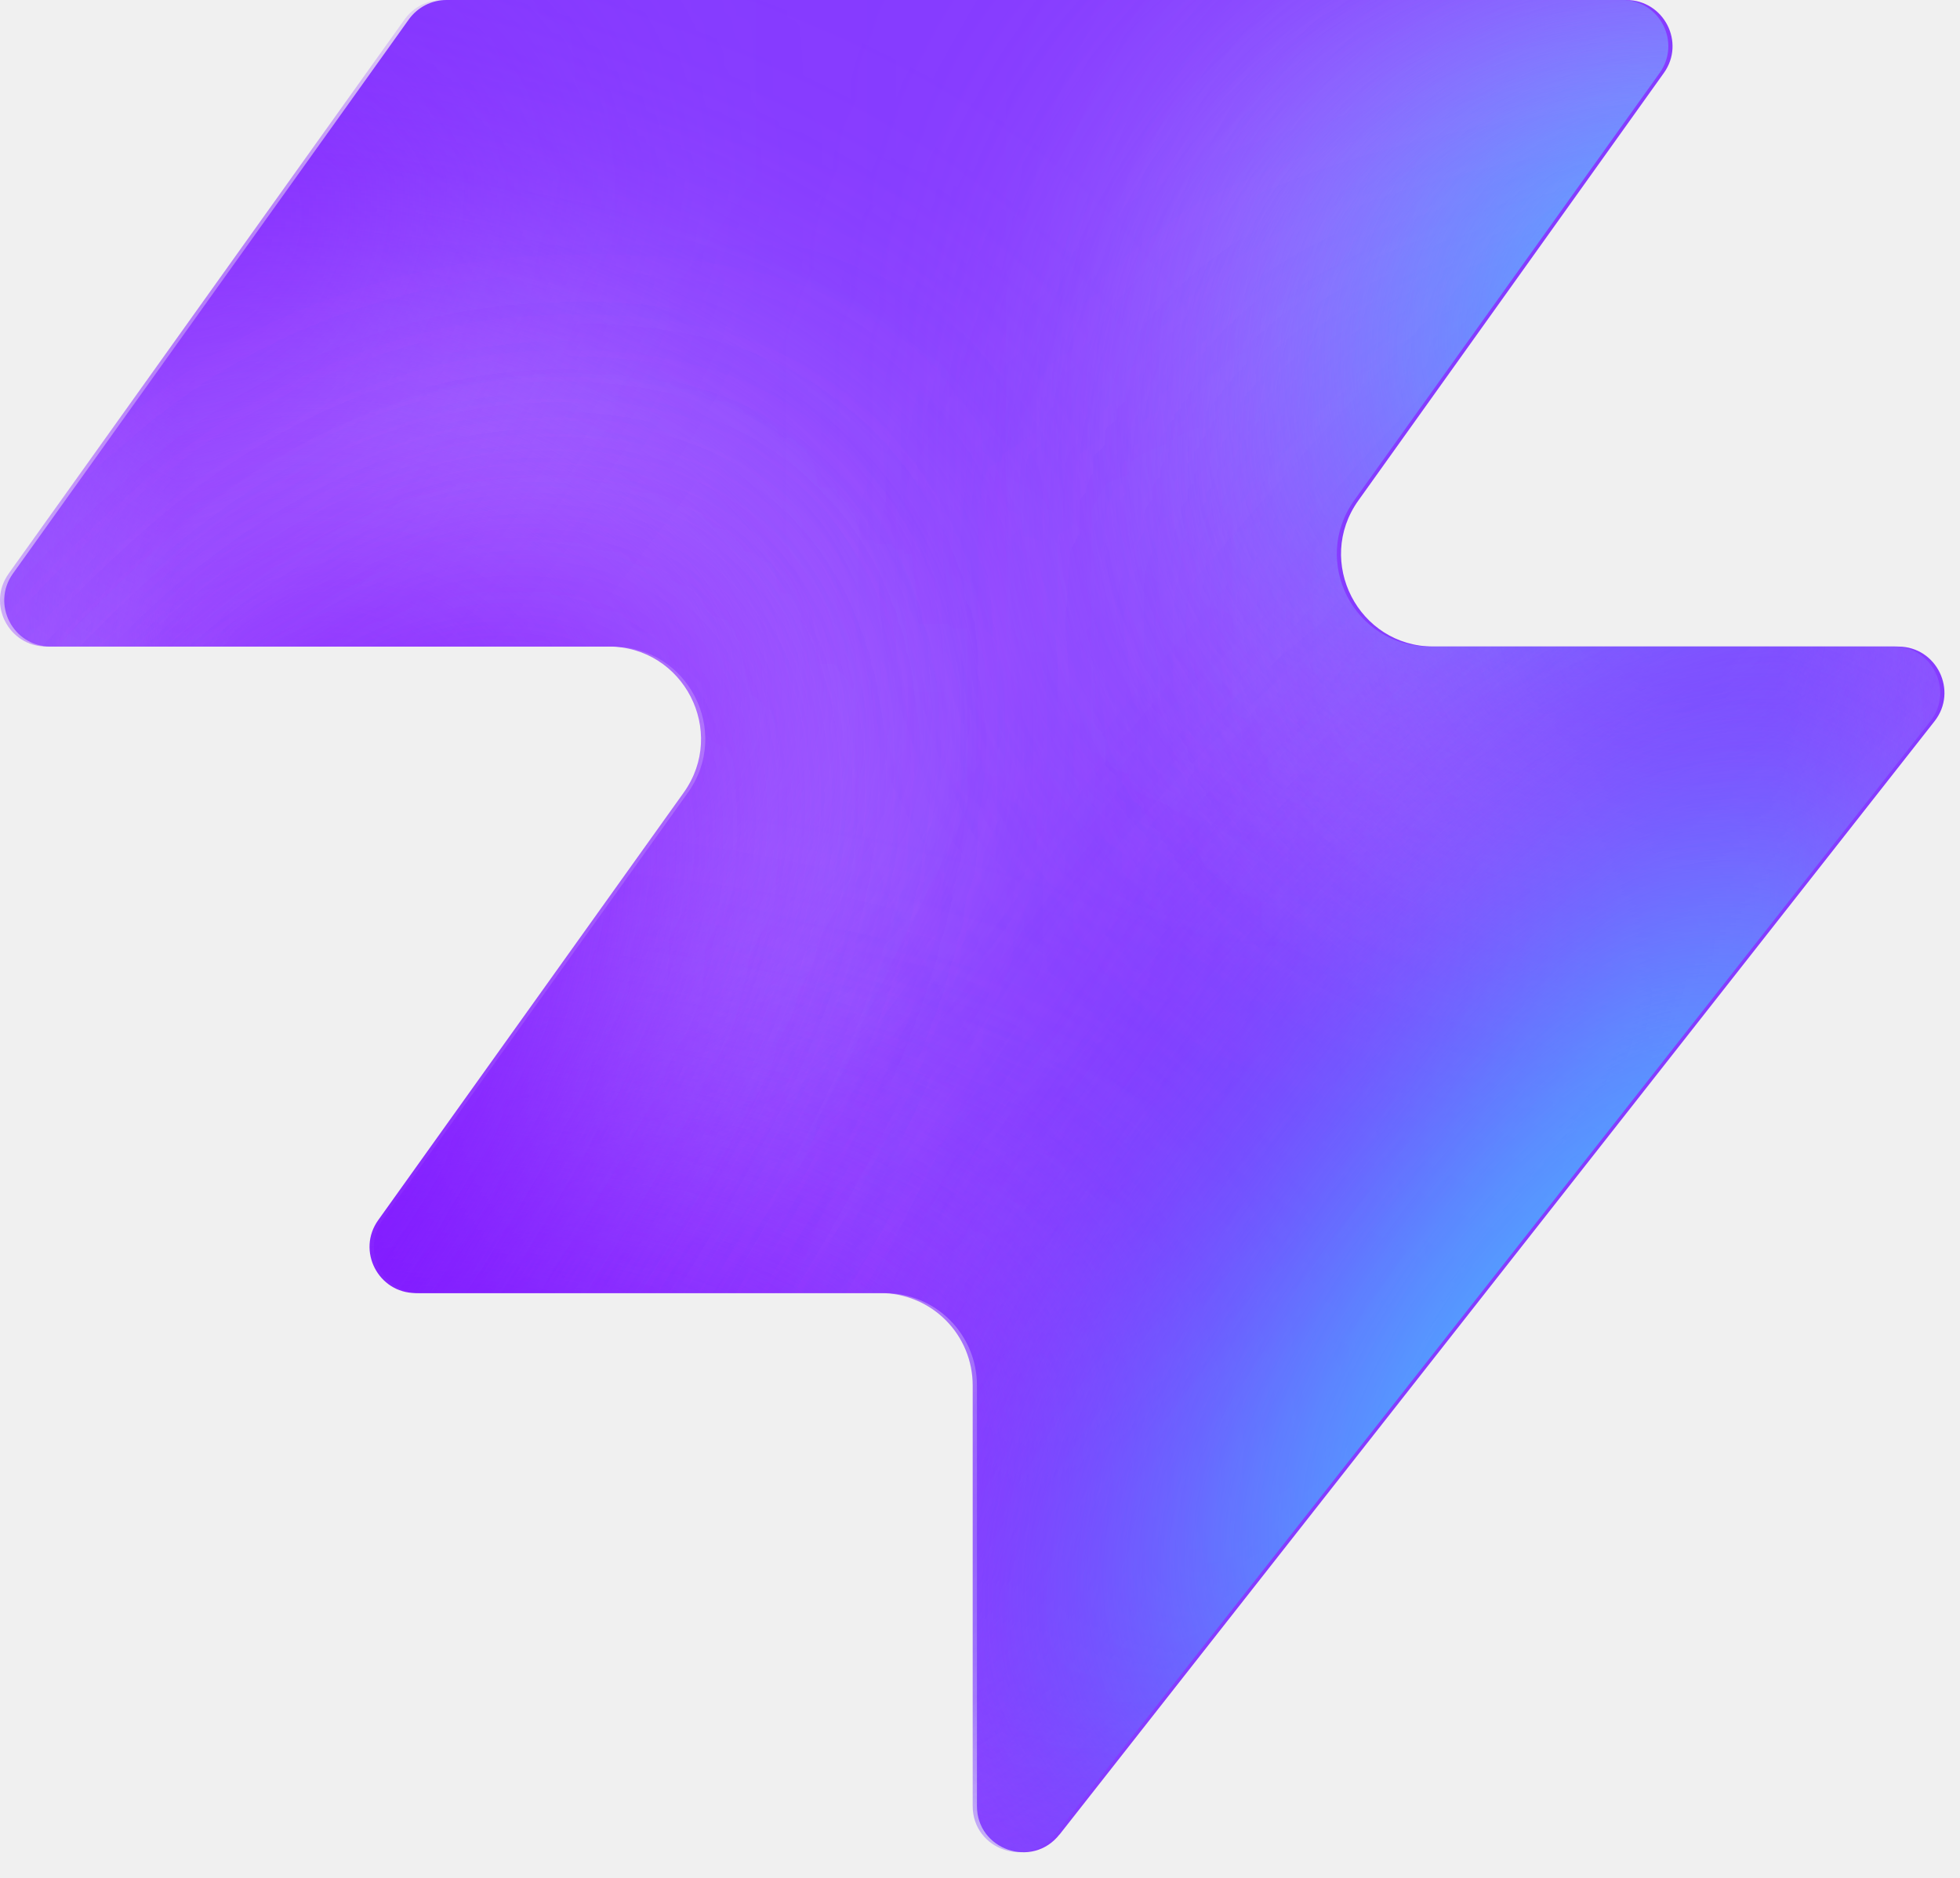
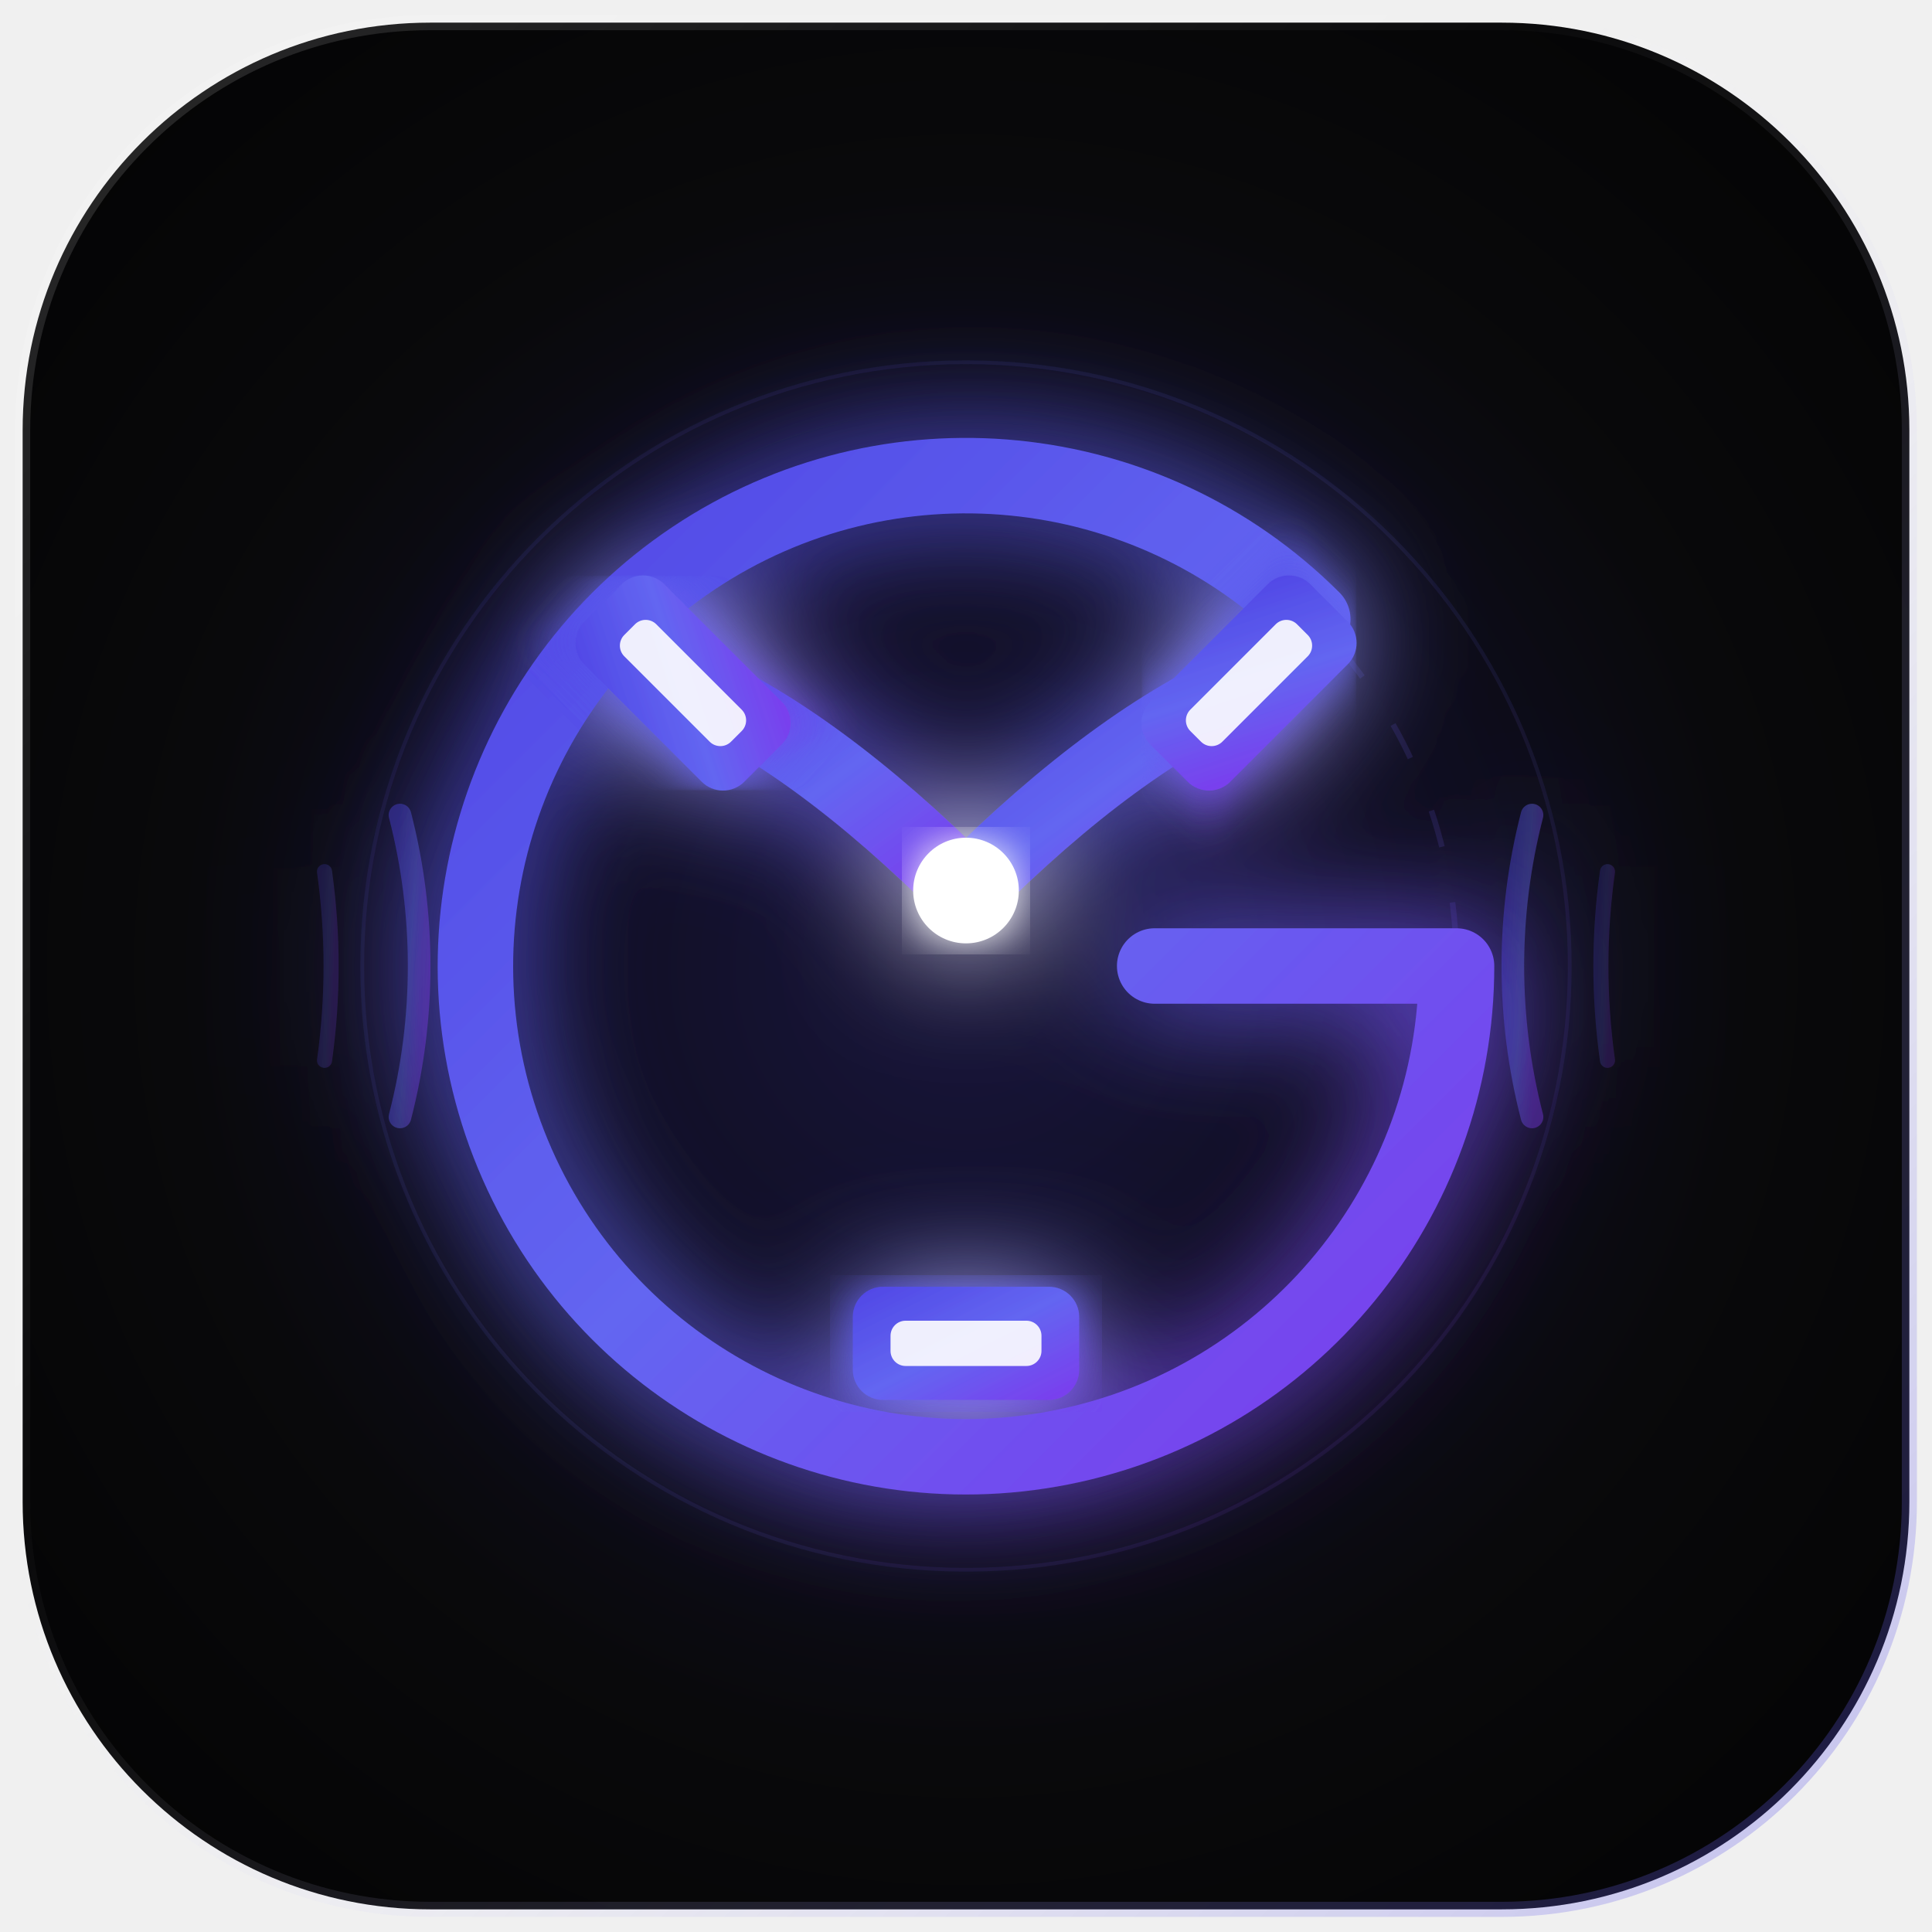
- <svg xmlns="http://www.w3.org/2000/svg" width="48" height="46" fill="none" viewBox="0 0 48 46">
-   <path fill="#863bff" d="M25.946 44.938c-.664.845-2.021.375-2.021-.698V33.937a2.26 2.26 0 0 0-2.262-2.262H10.287c-.92 0-1.456-1.04-.92-1.788l7.48-10.471c1.07-1.497 0-3.578-1.842-3.578H1.237c-.92 0-1.456-1.04-.92-1.788L10.013.474c.214-.297.556-.474.92-.474h28.894c.92 0 1.456 1.04.92 1.788l-7.48 10.471c-1.07 1.498 0 3.579 1.842 3.579h11.377c.943 0 1.473 1.088.89 1.83L25.947 44.94z" style="fill:#863bff;fill:color(display-p3 .525 .23 1);fill-opacity:1" />
-   <mask id="a" width="48" height="46" x="0" y="0" maskUnits="userSpaceOnUse" style="mask-type:alpha">
-     <path fill="#000" d="M25.842 44.938c-.664.844-2.021.375-2.021-.698V33.937a2.26 2.26 0 0 0-2.262-2.262H10.183c-.92 0-1.456-1.04-.92-1.788l7.48-10.471c1.07-1.498 0-3.579-1.842-3.579H1.133c-.92 0-1.456-1.04-.92-1.787L9.91.473c.214-.297.556-.474.92-.474h28.894c.92 0 1.456 1.04.92 1.788l-7.48 10.471c-1.07 1.498 0 3.578 1.842 3.578h11.377c.943 0 1.473 1.088.89 1.832L25.843 44.94z" style="fill:#000;fill-opacity:1" />
-   </mask>
-   <g mask="url(#a)">
-     <g filter="url(#b)">
-       <ellipse cx="5.508" cy="14.704" fill="#ede6ff" rx="5.508" ry="14.704" style="fill:#ede6ff;fill:color(display-p3 .927 .903 1);fill-opacity:1" transform="matrix(.00324 1 1 -.00324 -4.47 31.516)" />
-     </g>
-     <g filter="url(#c)">
-       <ellipse cx="10.399" cy="29.851" fill="#ede6ff" rx="10.399" ry="29.851" style="fill:#ede6ff;fill:color(display-p3 .927 .903 1);fill-opacity:1" transform="matrix(.00324 1 1 -.00324 -39.328 7.883)" />
-     </g>
-     <g filter="url(#d)">
-       <ellipse cx="5.508" cy="30.487" fill="#7e14ff" rx="5.508" ry="30.487" style="fill:#7e14ff;fill:color(display-p3 .492 .077 1);fill-opacity:1" transform="rotate(89.814 -25.913 -14.639)scale(1 -1)" />
-     </g>
-     <g filter="url(#e)">
-       <ellipse cx="5.508" cy="30.599" fill="#7e14ff" rx="5.508" ry="30.599" style="fill:#7e14ff;fill:color(display-p3 .492 .077 1);fill-opacity:1" transform="rotate(89.814 -32.644 -3.334)scale(1 -1)" />
-     </g>
-     <g filter="url(#f)">
-       <ellipse cx="5.508" cy="30.599" fill="#7e14ff" rx="5.508" ry="30.599" style="fill:#7e14ff;fill:color(display-p3 .492 .077 1);fill-opacity:1" transform="matrix(.00324 1 1 -.00324 -34.34 30.47)" />
-     </g>
-     <g filter="url(#g)">
-       <ellipse cx="14.072" cy="22.078" fill="#ede6ff" rx="14.072" ry="22.078" style="fill:#ede6ff;fill:color(display-p3 .927 .903 1);fill-opacity:1" transform="rotate(93.35 24.506 48.493)scale(-1 1)" />
-     </g>
-     <g filter="url(#h)">
-       <ellipse cx="3.47" cy="21.501" fill="#7e14ff" rx="3.47" ry="21.501" style="fill:#7e14ff;fill:color(display-p3 .492 .077 1);fill-opacity:1" transform="rotate(89.009 28.708 47.59)scale(-1 1)" />
-     </g>
-     <g filter="url(#i)">
-       <ellipse cx="3.47" cy="21.501" fill="#7e14ff" rx="3.47" ry="21.501" style="fill:#7e14ff;fill:color(display-p3 .492 .077 1);fill-opacity:1" transform="rotate(89.009 28.708 47.59)scale(-1 1)" />
-     </g>
-     <g filter="url(#j)">
-       <ellipse cx=".387" cy="8.972" fill="#7e14ff" rx="4.407" ry="29.108" style="fill:#7e14ff;fill:color(display-p3 .492 .077 1);fill-opacity:1" transform="rotate(39.51 .387 8.972)" />
-     </g>
-     <g filter="url(#k)">
-       <ellipse cx="47.523" cy="-6.092" fill="#7e14ff" rx="4.407" ry="29.108" style="fill:#7e14ff;fill:color(display-p3 .492 .077 1);fill-opacity:1" transform="rotate(37.892 47.523 -6.092)" />
-     </g>
-     <g filter="url(#l)">
-       <ellipse cx="41.412" cy="6.333" fill="#47bfff" rx="5.971" ry="9.665" style="fill:#47bfff;fill:color(display-p3 .28 .748 1);fill-opacity:1" transform="rotate(37.892 41.412 6.333)" />
-     </g>
-     <g filter="url(#m)">
-       <ellipse cx="-1.879" cy="38.332" fill="#7e14ff" rx="4.407" ry="29.108" style="fill:#7e14ff;fill:color(display-p3 .492 .077 1);fill-opacity:1" transform="rotate(37.892 -1.88 38.332)" />
-     </g>
-     <g filter="url(#n)">
-       <ellipse cx="-1.879" cy="38.332" fill="#7e14ff" rx="4.407" ry="29.108" style="fill:#7e14ff;fill:color(display-p3 .492 .077 1);fill-opacity:1" transform="rotate(37.892 -1.88 38.332)" />
-     </g>
-     <g filter="url(#o)">
-       <ellipse cx="35.651" cy="29.907" fill="#7e14ff" rx="4.407" ry="29.108" style="fill:#7e14ff;fill:color(display-p3 .492 .077 1);fill-opacity:1" transform="rotate(37.892 35.651 29.907)" />
-     </g>
-     <g filter="url(#p)">
-       <ellipse cx="38.418" cy="32.4" fill="#47bfff" rx="5.971" ry="15.297" style="fill:#47bfff;fill:color(display-p3 .28 .748 1);fill-opacity:1" transform="rotate(37.892 38.418 32.4)" />
-     </g>
-   </g>
+ <svg xmlns="http://www.w3.org/2000/svg" viewBox="0 0 512 512" width="100%" height="100%">
  <defs>
-     <filter id="b" width="60.045" height="41.654" x="-19.77" y="16.149" color-interpolation-filters="sRGB" filterUnits="userSpaceOnUse">
-       <feFlood flood-opacity="0" result="BackgroundImageFix" />
-       <feBlend in="SourceGraphic" in2="BackgroundImageFix" result="shape" />
-       <feGaussianBlur result="effect1_foregroundBlur_2002_17158" stdDeviation="7.659" />
+     <radialGradient id="bgGrad" cx="50%" cy="50%" r="70%">
+       <stop offset="0%" stop-color="#18153c" />
+       <stop offset="60%" stop-color="#09090b" />
+       <stop offset="100%" stop-color="#030303" />
+     </radialGradient>
+     <linearGradient id="accentGrad" x1="0%" y1="0%" x2="100%" y2="100%">
+       <stop offset="0%" stop-color="#4f46e5" />
+       <stop offset="50%" stop-color="#6366f1" />
+       <stop offset="100%" stop-color="#7c3aed" />
+     </linearGradient>
+     <linearGradient id="borderGrad" x1="0%" y1="0%" x2="100%" y2="100%">
+       <stop offset="0%" stop-color="#ffffff" stop-opacity="0.15" />
+       <stop offset="40%" stop-color="#ffffff" stop-opacity="0.02" />
+       <stop offset="100%" stop-color="#4f46e5" stop-opacity="0.3" />
+     </linearGradient>
+     <filter id="glow" x="-20%" y="-20%" width="140%" height="140%">
+       <feGaussianBlur stdDeviation="16" result="blur" />
+       <feMerge>
+         <feMergeNode in="blur" />
+         <feMergeNode in="SourceGraphic" />
+       </feMerge>
    </filter>
-     <filter id="c" width="90.34" height="51.437" x="-54.613" y="-7.533" color-interpolation-filters="sRGB" filterUnits="userSpaceOnUse">
-       <feFlood flood-opacity="0" result="BackgroundImageFix" />
-       <feBlend in="SourceGraphic" in2="BackgroundImageFix" result="shape" />
-       <feGaussianBlur result="effect1_foregroundBlur_2002_17158" stdDeviation="7.659" />
-     </filter>
-     <filter id="d" width="79.355" height="29.4" x="-49.64" y="2.03" color-interpolation-filters="sRGB" filterUnits="userSpaceOnUse">
-       <feFlood flood-opacity="0" result="BackgroundImageFix" />
-       <feBlend in="SourceGraphic" in2="BackgroundImageFix" result="shape" />
-       <feGaussianBlur result="effect1_foregroundBlur_2002_17158" stdDeviation="4.596" />
-     </filter>
-     <filter id="e" width="79.579" height="29.4" x="-45.045" y="20.029" color-interpolation-filters="sRGB" filterUnits="userSpaceOnUse">
-       <feFlood flood-opacity="0" result="BackgroundImageFix" />
-       <feBlend in="SourceGraphic" in2="BackgroundImageFix" result="shape" />
-       <feGaussianBlur result="effect1_foregroundBlur_2002_17158" stdDeviation="4.596" />
-     </filter>
-     <filter id="f" width="79.579" height="29.4" x="-43.513" y="21.178" color-interpolation-filters="sRGB" filterUnits="userSpaceOnUse">
-       <feFlood flood-opacity="0" result="BackgroundImageFix" />
-       <feBlend in="SourceGraphic" in2="BackgroundImageFix" result="shape" />
-       <feGaussianBlur result="effect1_foregroundBlur_2002_17158" stdDeviation="4.596" />
-     </filter>
-     <filter id="g" width="74.749" height="58.852" x="15.756" y="-17.901" color-interpolation-filters="sRGB" filterUnits="userSpaceOnUse">
-       <feFlood flood-opacity="0" result="BackgroundImageFix" />
-       <feBlend in="SourceGraphic" in2="BackgroundImageFix" result="shape" />
-       <feGaussianBlur result="effect1_foregroundBlur_2002_17158" stdDeviation="7.659" />
-     </filter>
-     <filter id="h" width="61.377" height="25.362" x="23.548" y="2.284" color-interpolation-filters="sRGB" filterUnits="userSpaceOnUse">
-       <feFlood flood-opacity="0" result="BackgroundImageFix" />
-       <feBlend in="SourceGraphic" in2="BackgroundImageFix" result="shape" />
-       <feGaussianBlur result="effect1_foregroundBlur_2002_17158" stdDeviation="4.596" />
-     </filter>
-     <filter id="i" width="61.377" height="25.362" x="23.548" y="2.284" color-interpolation-filters="sRGB" filterUnits="userSpaceOnUse">
-       <feFlood flood-opacity="0" result="BackgroundImageFix" />
-       <feBlend in="SourceGraphic" in2="BackgroundImageFix" result="shape" />
-       <feGaussianBlur result="effect1_foregroundBlur_2002_17158" stdDeviation="4.596" />
-     </filter>
-     <filter id="j" width="56.045" height="63.649" x="-27.636" y="-22.853" color-interpolation-filters="sRGB" filterUnits="userSpaceOnUse">
-       <feFlood flood-opacity="0" result="BackgroundImageFix" />
-       <feBlend in="SourceGraphic" in2="BackgroundImageFix" result="shape" />
-       <feGaussianBlur result="effect1_foregroundBlur_2002_17158" stdDeviation="4.596" />
-     </filter>
-     <filter id="k" width="54.814" height="64.646" x="20.116" y="-38.415" color-interpolation-filters="sRGB" filterUnits="userSpaceOnUse">
-       <feFlood flood-opacity="0" result="BackgroundImageFix" />
-       <feBlend in="SourceGraphic" in2="BackgroundImageFix" result="shape" />
-       <feGaussianBlur result="effect1_foregroundBlur_2002_17158" stdDeviation="4.596" />
-     </filter>
-     <filter id="l" width="33.541" height="35.313" x="24.641" y="-11.323" color-interpolation-filters="sRGB" filterUnits="userSpaceOnUse">
-       <feFlood flood-opacity="0" result="BackgroundImageFix" />
-       <feBlend in="SourceGraphic" in2="BackgroundImageFix" result="shape" />
-       <feGaussianBlur result="effect1_foregroundBlur_2002_17158" stdDeviation="4.596" />
-     </filter>
-     <filter id="m" width="54.814" height="64.646" x="-29.286" y="6.009" color-interpolation-filters="sRGB" filterUnits="userSpaceOnUse">
-       <feFlood flood-opacity="0" result="BackgroundImageFix" />
-       <feBlend in="SourceGraphic" in2="BackgroundImageFix" result="shape" />
-       <feGaussianBlur result="effect1_foregroundBlur_2002_17158" stdDeviation="4.596" />
-     </filter>
-     <filter id="n" width="54.814" height="64.646" x="-29.286" y="6.009" color-interpolation-filters="sRGB" filterUnits="userSpaceOnUse">
-       <feFlood flood-opacity="0" result="BackgroundImageFix" />
-       <feBlend in="SourceGraphic" in2="BackgroundImageFix" result="shape" />
-       <feGaussianBlur result="effect1_foregroundBlur_2002_17158" stdDeviation="4.596" />
-     </filter>
-     <filter id="o" width="54.814" height="64.646" x="8.244" y="-2.416" color-interpolation-filters="sRGB" filterUnits="userSpaceOnUse">
-       <feFlood flood-opacity="0" result="BackgroundImageFix" />
-       <feBlend in="SourceGraphic" in2="BackgroundImageFix" result="shape" />
-       <feGaussianBlur result="effect1_foregroundBlur_2002_17158" stdDeviation="4.596" />
-     </filter>
-     <filter id="p" width="39.409" height="43.623" x="18.713" y="10.588" color-interpolation-filters="sRGB" filterUnits="userSpaceOnUse">
-       <feFlood flood-opacity="0" result="BackgroundImageFix" />
-       <feBlend in="SourceGraphic" in2="BackgroundImageFix" result="shape" />
-       <feGaussianBlur result="effect1_foregroundBlur_2002_17158" stdDeviation="4.596" />
+     <filter id="lightGlow" x="-10%" y="-10%" width="120%" height="120%">
+       <feGaussianBlur stdDeviation="6" result="blur" />
+       <feMerge>
+         <feMergeNode in="blur" />
+         <feMergeNode in="SourceGraphic" />
+       </feMerge>
    </filter>
  </defs>
+   <rect width="500" height="500" x="6" y="6" rx="108" fill="url(#bgGrad)" stroke="url(#borderGrad)" stroke-width="4" />
+   <g transform="translate(256, 256)" filter="url(#glow)">
+     <circle cx="0" cy="0" r="130" fill="none" stroke="url(#accentGrad)" stroke-width="1.5" stroke-opacity="0.15" stroke-dasharray="10 15" />
+     <circle cx="0" cy="0" r="160" fill="none" stroke="url(#accentGrad)" stroke-width="1" stroke-opacity="0.1" />
+     <path d="M 91.9 -91.9 A 130 130 0 1 0 130 0 L 50 0" fill="none" stroke="url(#accentGrad)" stroke-width="20" stroke-linecap="round" stroke-linejoin="round" />
+     <line x1="0" y1="-20" x2="0" y2="100" stroke="url(#accentGrad)" stroke-width="20" stroke-linecap="round" />
+     <path d="M 0 -20 Q -40 -60 -75 -75" fill="none" stroke="url(#accentGrad)" stroke-width="20" stroke-linecap="round" />
+     <path d="M 0 -20 Q 40 -60 75 -75" fill="none" stroke="url(#accentGrad)" stroke-width="20" stroke-linecap="round" />
+     <g transform="translate(-75, -75) rotate(-45)">
+       <rect x="-15" y="-30" width="30" height="60" rx="8" fill="url(#accentGrad)" filter="url(#lightGlow)" />
+       <rect x="-6" y="-20" width="12" height="40" rx="4" fill="#ffffff" opacity="0.9" />
+     </g>
+     <g transform="translate(75, -75) rotate(45)">
+       <rect x="-15" y="-30" width="30" height="60" rx="8" fill="url(#accentGrad)" filter="url(#lightGlow)" />
+       <rect x="-6" y="-20" width="12" height="40" rx="4" fill="#ffffff" opacity="0.9" />
+     </g>
+     <g transform="translate(0, 100)">
+       <rect x="-30" y="-15" width="60" height="30" rx="8" fill="url(#accentGrad)" filter="url(#lightGlow)" />
+       <rect x="-20" y="-6" width="40" height="12" rx="4" fill="#ffffff" opacity="0.9" />
+     </g>
+     <path d="M -150 -40 A 160 160 0 0 1 -150 40" fill="none" stroke="url(#accentGrad)" stroke-width="6" stroke-linecap="round" stroke-opacity="0.4" />
+     <path d="M -170 -25 A 180 180 0 0 1 -170 25" fill="none" stroke="url(#accentGrad)" stroke-width="4" stroke-linecap="round" stroke-opacity="0.2" />
+     <path d="M 150 -40 A 160 160 0 0 0 150 40" fill="none" stroke="url(#accentGrad)" stroke-width="6" stroke-linecap="round" stroke-opacity="0.4" />
+     <path d="M 170 -25 A 180 180 0 0 0 170 25" fill="none" stroke="url(#accentGrad)" stroke-width="4" stroke-linecap="round" stroke-opacity="0.2" />
+     <circle cx="0" cy="-20" r="14" fill="#ffffff" filter="url(#lightGlow)" />
+   </g>
</svg>
